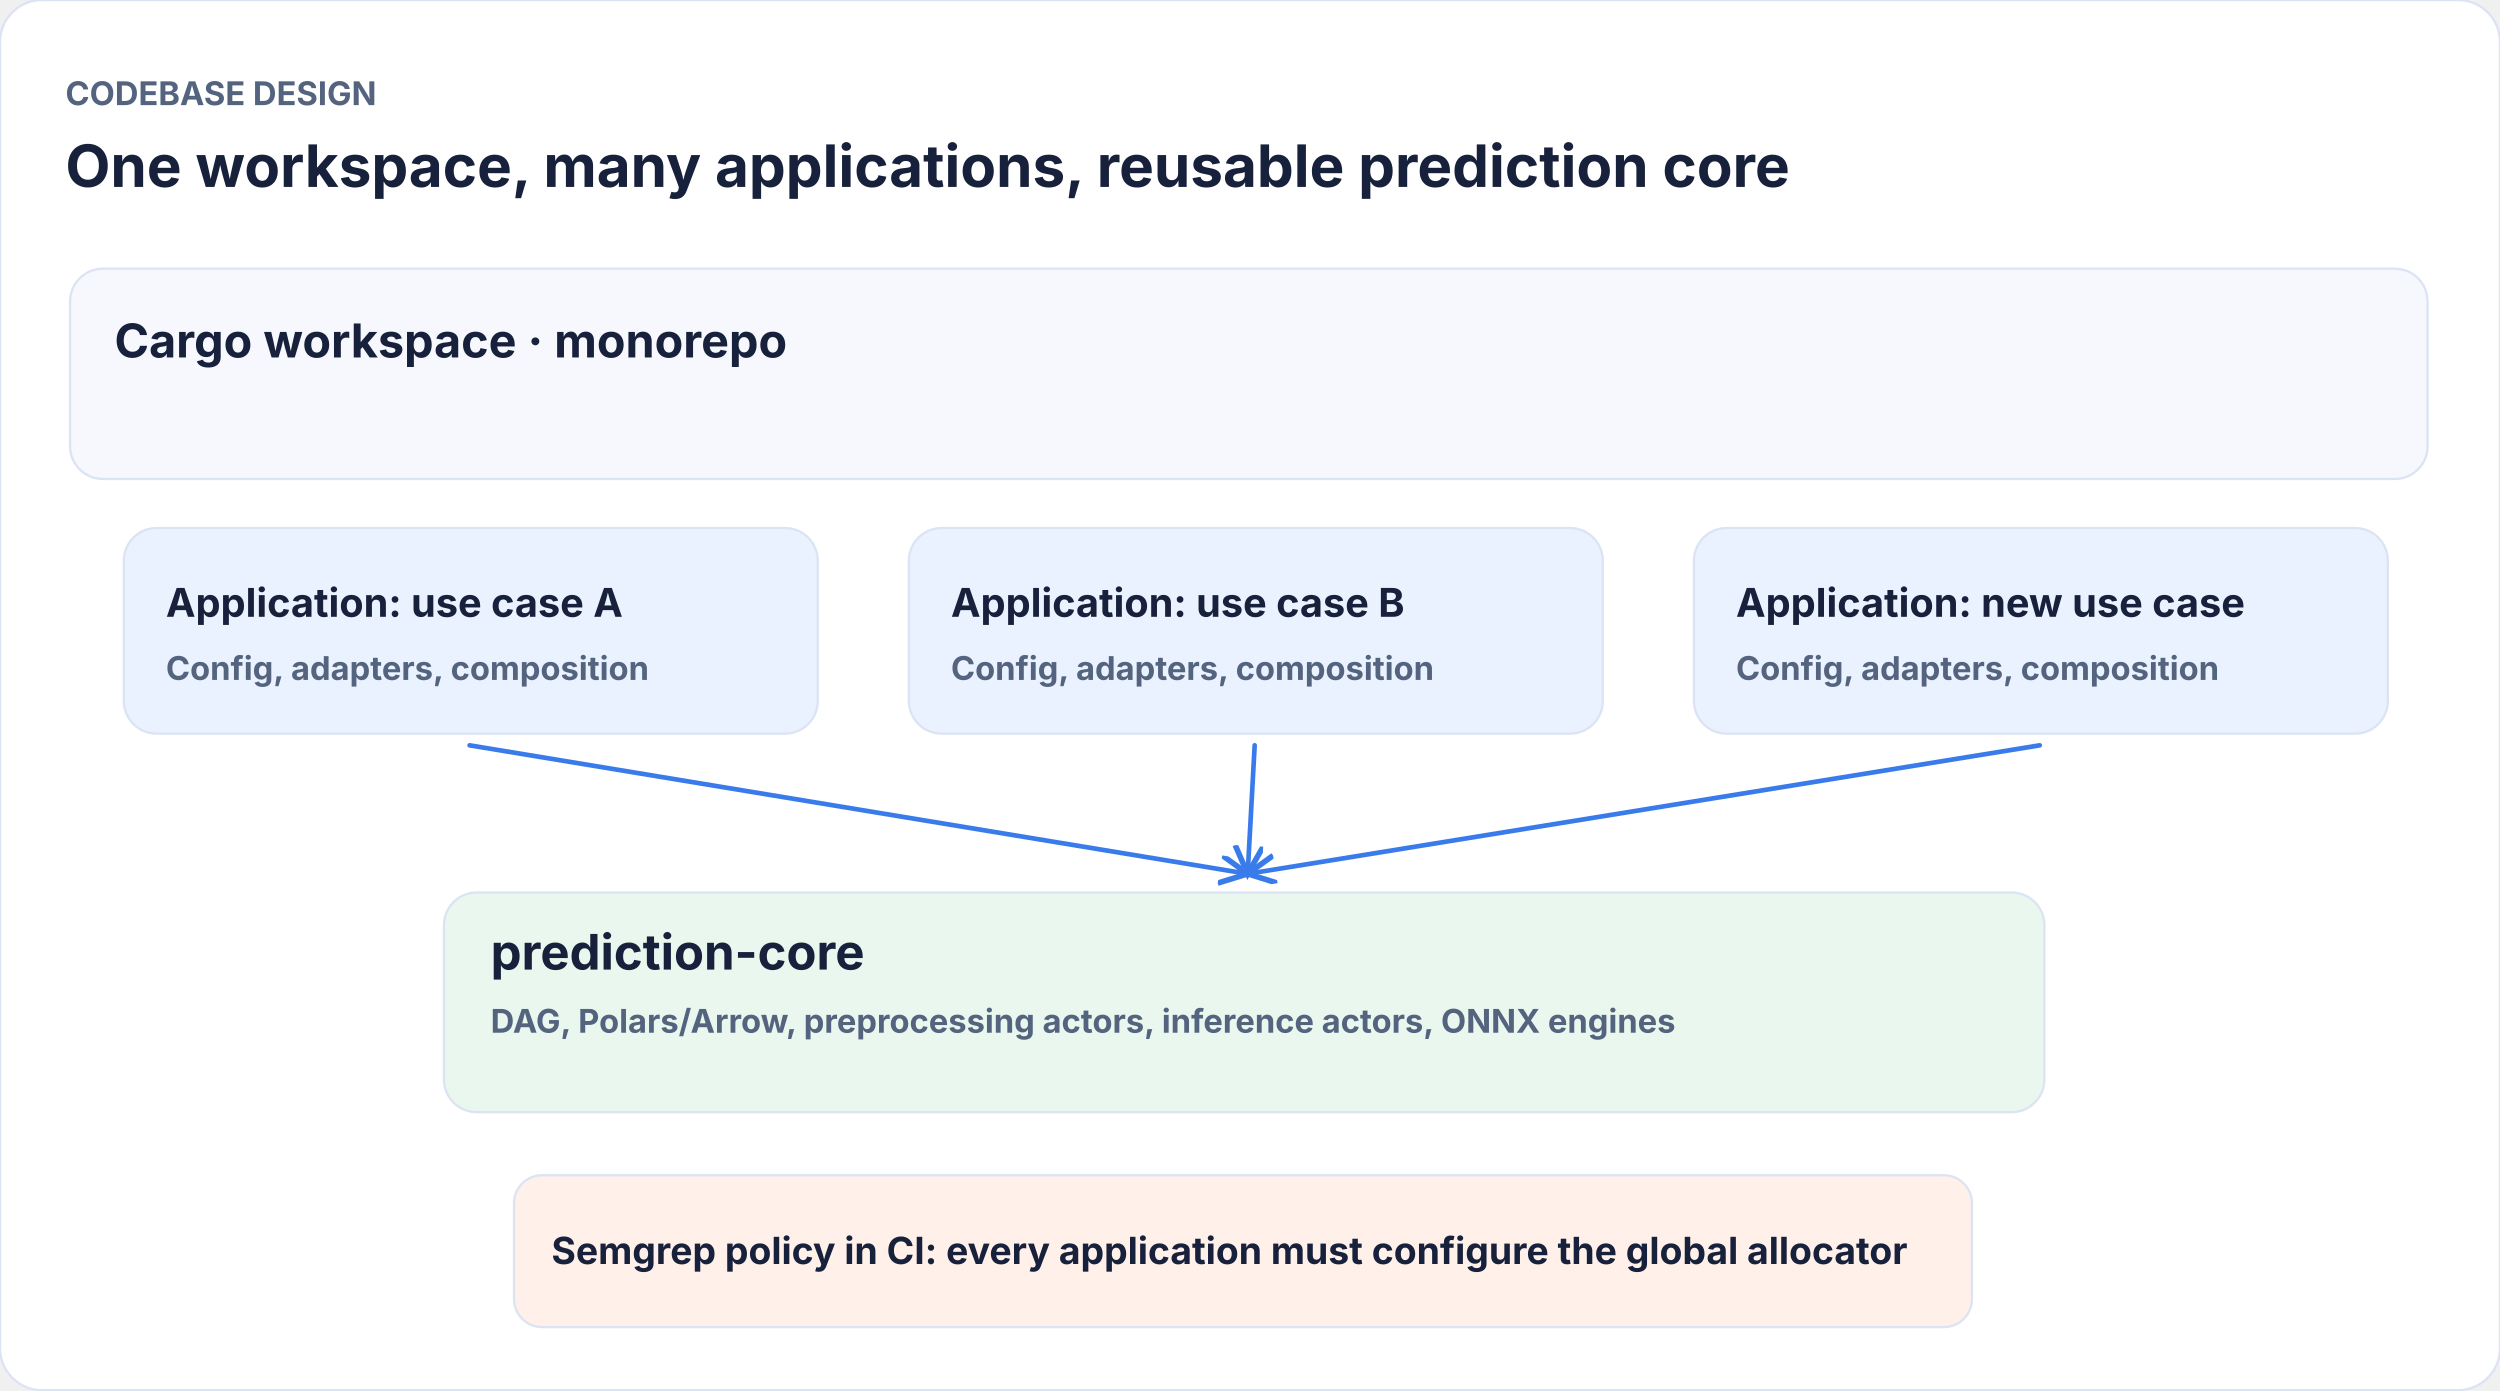
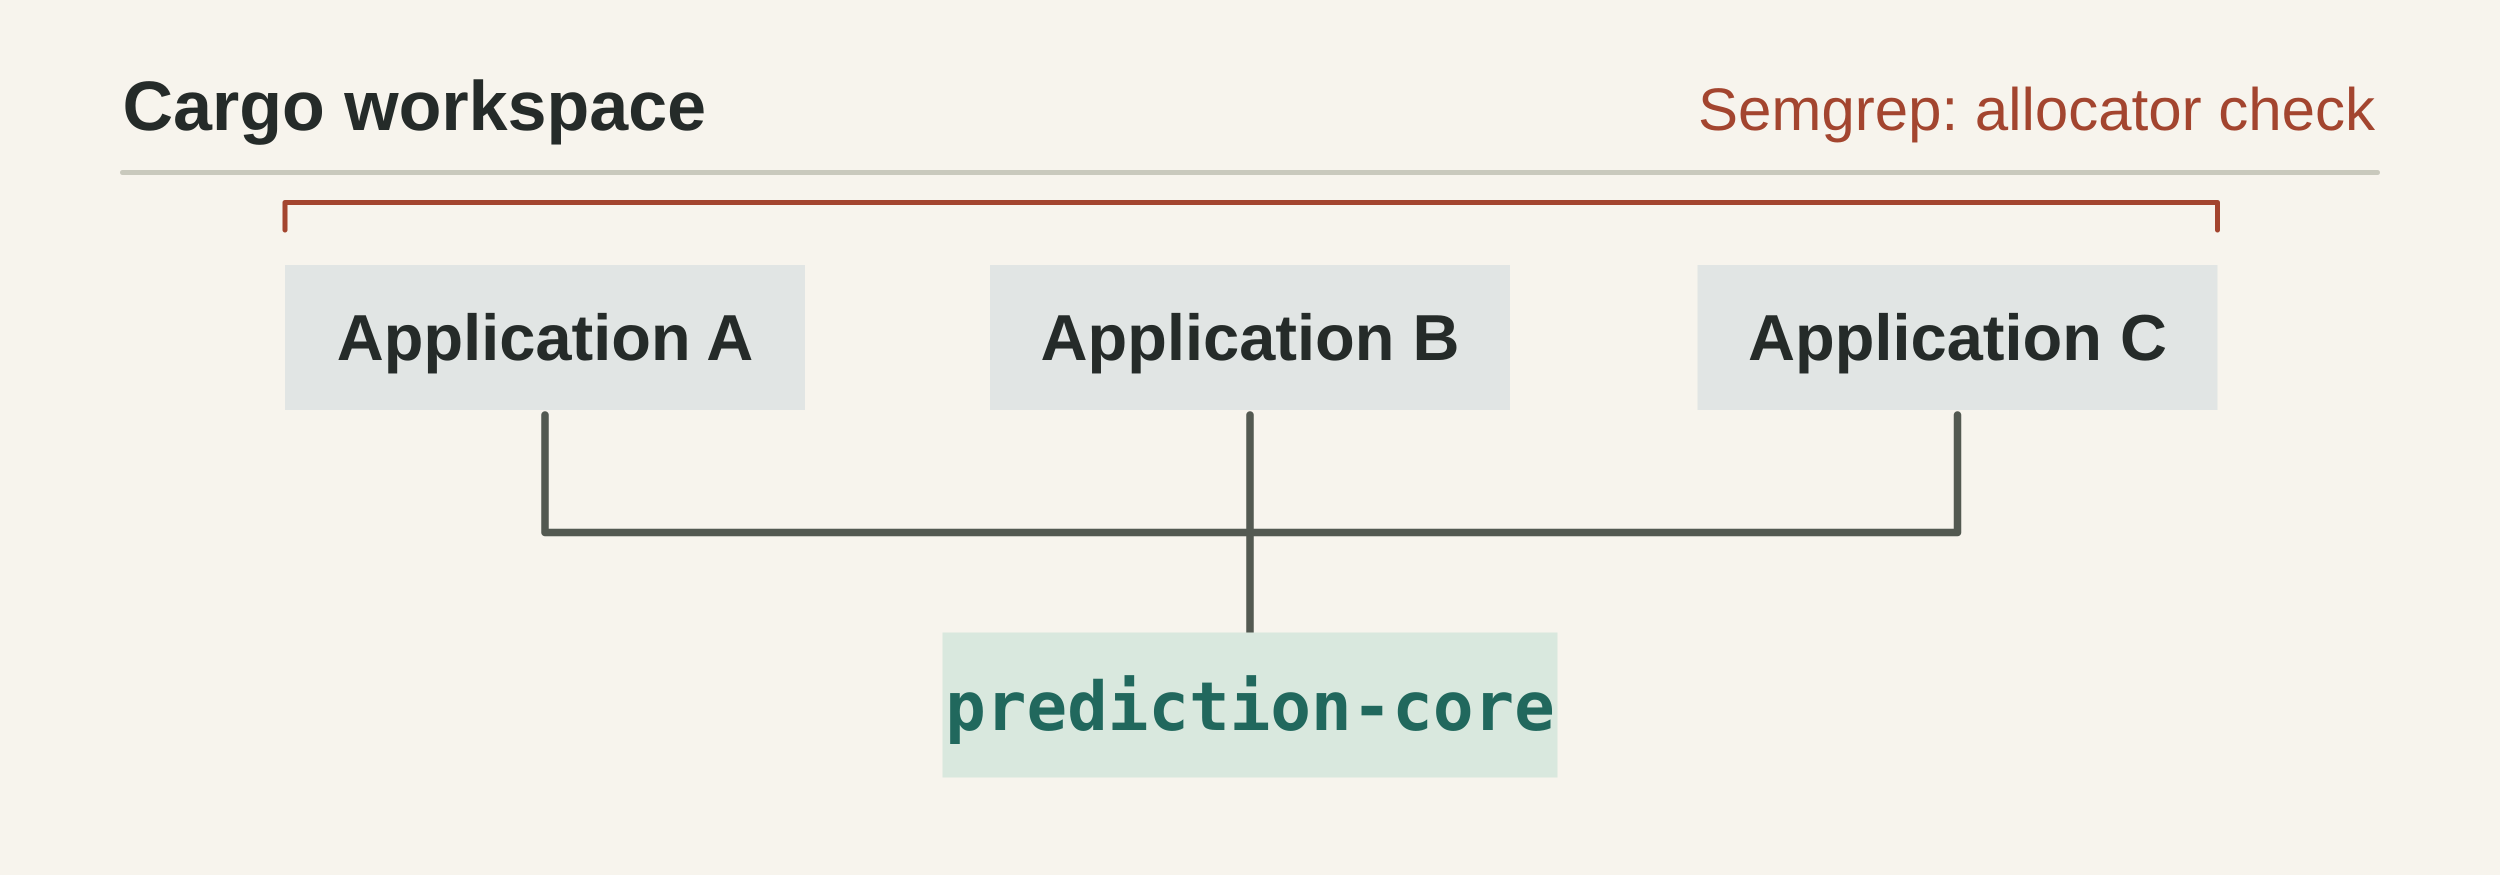
- <svg xmlns="http://www.w3.org/2000/svg" viewBox="0 0 1070 595" role="img" aria-label="Cargo monorepo separates application use cases from shared prediction core; Semgrep enforces allocator configuration.">
-   <defs>
-     <marker id="arrow-blue" markerWidth="8" markerHeight="8" refX="6" refY="3" orient="auto">
-       <path d="M0 0 L6 3 L0 6" fill="none" stroke="#397bea" stroke-width="1.2" />
-     </marker>
-   </defs>
-   <rect x="0" y="0" width="1070" height="595" rx="18" fill="#ffffff" stroke="#dce4f3" stroke-width="1" />
-   <text x="28" y="45" font-family="Inter,Arial,sans-serif" font-size="14" font-weight="700" text-anchor="start" fill="#54647f">CODEBASE DESIGN</text>
-   <text x="28" y="80" font-family="Inter,Arial,sans-serif" font-size="25" font-weight="700" text-anchor="start" fill="#17213b">One workspace, many applications, reusable prediction core</text>
-   <rect x="30" y="115" width="1009" height="90" rx="14" fill="#f6f8fe" stroke="#dce4f3" stroke-width="1" />
-   <text x="49" y="153" font-family="Inter,Arial,sans-serif" font-size="20" font-weight="700" text-anchor="start" fill="#17213b">Cargo workspace · monorepo</text>
-   <rect x="53" y="226" width="297" height="88" rx="14" fill="#eaf2ff" stroke="#dce4f3" stroke-width="1" />
-   <text x="71" y="264" font-family="Inter,Arial,sans-serif" font-size="17" font-weight="700" text-anchor="start" fill="#17213b">Application: use case A</text>
-   <text x="71" y="291" font-family="Inter,Arial,sans-serif" font-size="14" font-weight="700" text-anchor="start" fill="#54647f">Config, adapters, composition</text>
-   <path d="M201 319 L534 374" stroke="#397bea" fill="none" stroke-width="2" stroke-linecap="round" marker-end="url(#arrow-blue)" />
-   <rect x="389" y="226" width="297" height="88" rx="14" fill="#eaf2ff" stroke="#dce4f3" stroke-width="1" />
-   <text x="407" y="264" font-family="Inter,Arial,sans-serif" font-size="17" font-weight="700" text-anchor="start" fill="#17213b">Application: use case B</text>
-   <text x="407" y="291" font-family="Inter,Arial,sans-serif" font-size="14" font-weight="700" text-anchor="start" fill="#54647f">Config, adapters, composition</text>
-   <path d="M537 319 L534 374" stroke="#397bea" fill="none" stroke-width="2" stroke-linecap="round" marker-end="url(#arrow-blue)" />
-   <rect x="725" y="226" width="297" height="88" rx="14" fill="#eaf2ff" stroke="#dce4f3" stroke-width="1" />
-   <text x="743" y="264" font-family="Inter,Arial,sans-serif" font-size="17" font-weight="700" text-anchor="start" fill="#17213b">Application: new use case</text>
-   <text x="743" y="291" font-family="Inter,Arial,sans-serif" font-size="14" font-weight="700" text-anchor="start" fill="#54647f">Config, adapters, composition</text>
-   <path d="M873 319 L534 374" stroke="#397bea" fill="none" stroke-width="2" stroke-linecap="round" marker-end="url(#arrow-blue)" />
-   <rect x="190" y="382" width="685" height="94" rx="14" fill="#e9f7ee" stroke="#dce4f3" stroke-width="1" />
-   <text x="210" y="415" font-family="Inter,Arial,sans-serif" font-size="21" font-weight="700" text-anchor="start" fill="#17213b">prediction-core</text>
-   <text x="210" y="442" font-family="Inter,Arial,sans-serif" font-size="14" font-weight="700" text-anchor="start" fill="#54647f">DAG, Polars/Arrow, preprocessing actors, inference actors, ONNX engines</text>
-   <rect x="220" y="503" width="624" height="65" rx="12" fill="#fff0e9" stroke="#dce4f3" stroke-width="1" />
-   <text x="236" y="541" font-family="Inter,Arial,sans-serif" font-size="16" font-weight="700" text-anchor="start" fill="#17213b">Semgrep policy in CI: every application must configure the global allocator</text>
+ <svg xmlns="http://www.w3.org/2000/svg" viewBox="0 0 1000 350" role="img" aria-labelledby="title desc">
+   <rect x="0" y="0" width="1000" height="350" fill="#f7f4ed" />
+   <text x="49" y="52" text-anchor="start" font-family="Arial, Helvetica, sans-serif" font-size="28" font-weight="700" fill="#252b29">Cargo workspace</text>
+   <path d="M49 69H951" fill="none" stroke="#c9c9bd" stroke-width="2" stroke-linecap="round" stroke-linejoin="round" />
+   <path d="M218 166V213H783V166 M500 166V256" fill="none" stroke="#535951" stroke-width="3" stroke-linecap="round" stroke-linejoin="round" />
+   <rect x="114" y="106" width="208" height="58" fill="#e1e5e4" />
+   <text x="218" y="144" text-anchor="middle" font-family="Arial, Helvetica, sans-serif" font-size="26" font-weight="700" fill="#252b29">Application A</text>
+   <rect x="396" y="106" width="208" height="58" fill="#e1e5e4" />
+   <text x="500" y="144" text-anchor="middle" font-family="Arial, Helvetica, sans-serif" font-size="26" font-weight="700" fill="#252b29">Application B</text>
+   <rect x="679" y="106" width="208" height="58" fill="#e1e5e4" />
+   <text x="783" y="144" text-anchor="middle" font-family="Arial, Helvetica, sans-serif" font-size="26" font-weight="700" fill="#252b29">Application C</text>
+   <rect x="377" y="253" width="246" height="58" fill="#d9e8de" />
+   <text x="500" y="292" text-anchor="middle" font-family="Menlo, Consolas, monospace" font-size="27" font-weight="700" fill="#21685d">prediction-core</text>
+   <path d="M114 92V81H887V92" fill="none" stroke="#a3452f" stroke-width="2" stroke-linecap="round" stroke-linejoin="round" />
+   <text x="950" y="52" text-anchor="end" font-family="Arial, Helvetica, sans-serif" font-size="24" font-weight="400" fill="#a3452f">Semgrep: allocator check</text>
</svg>
